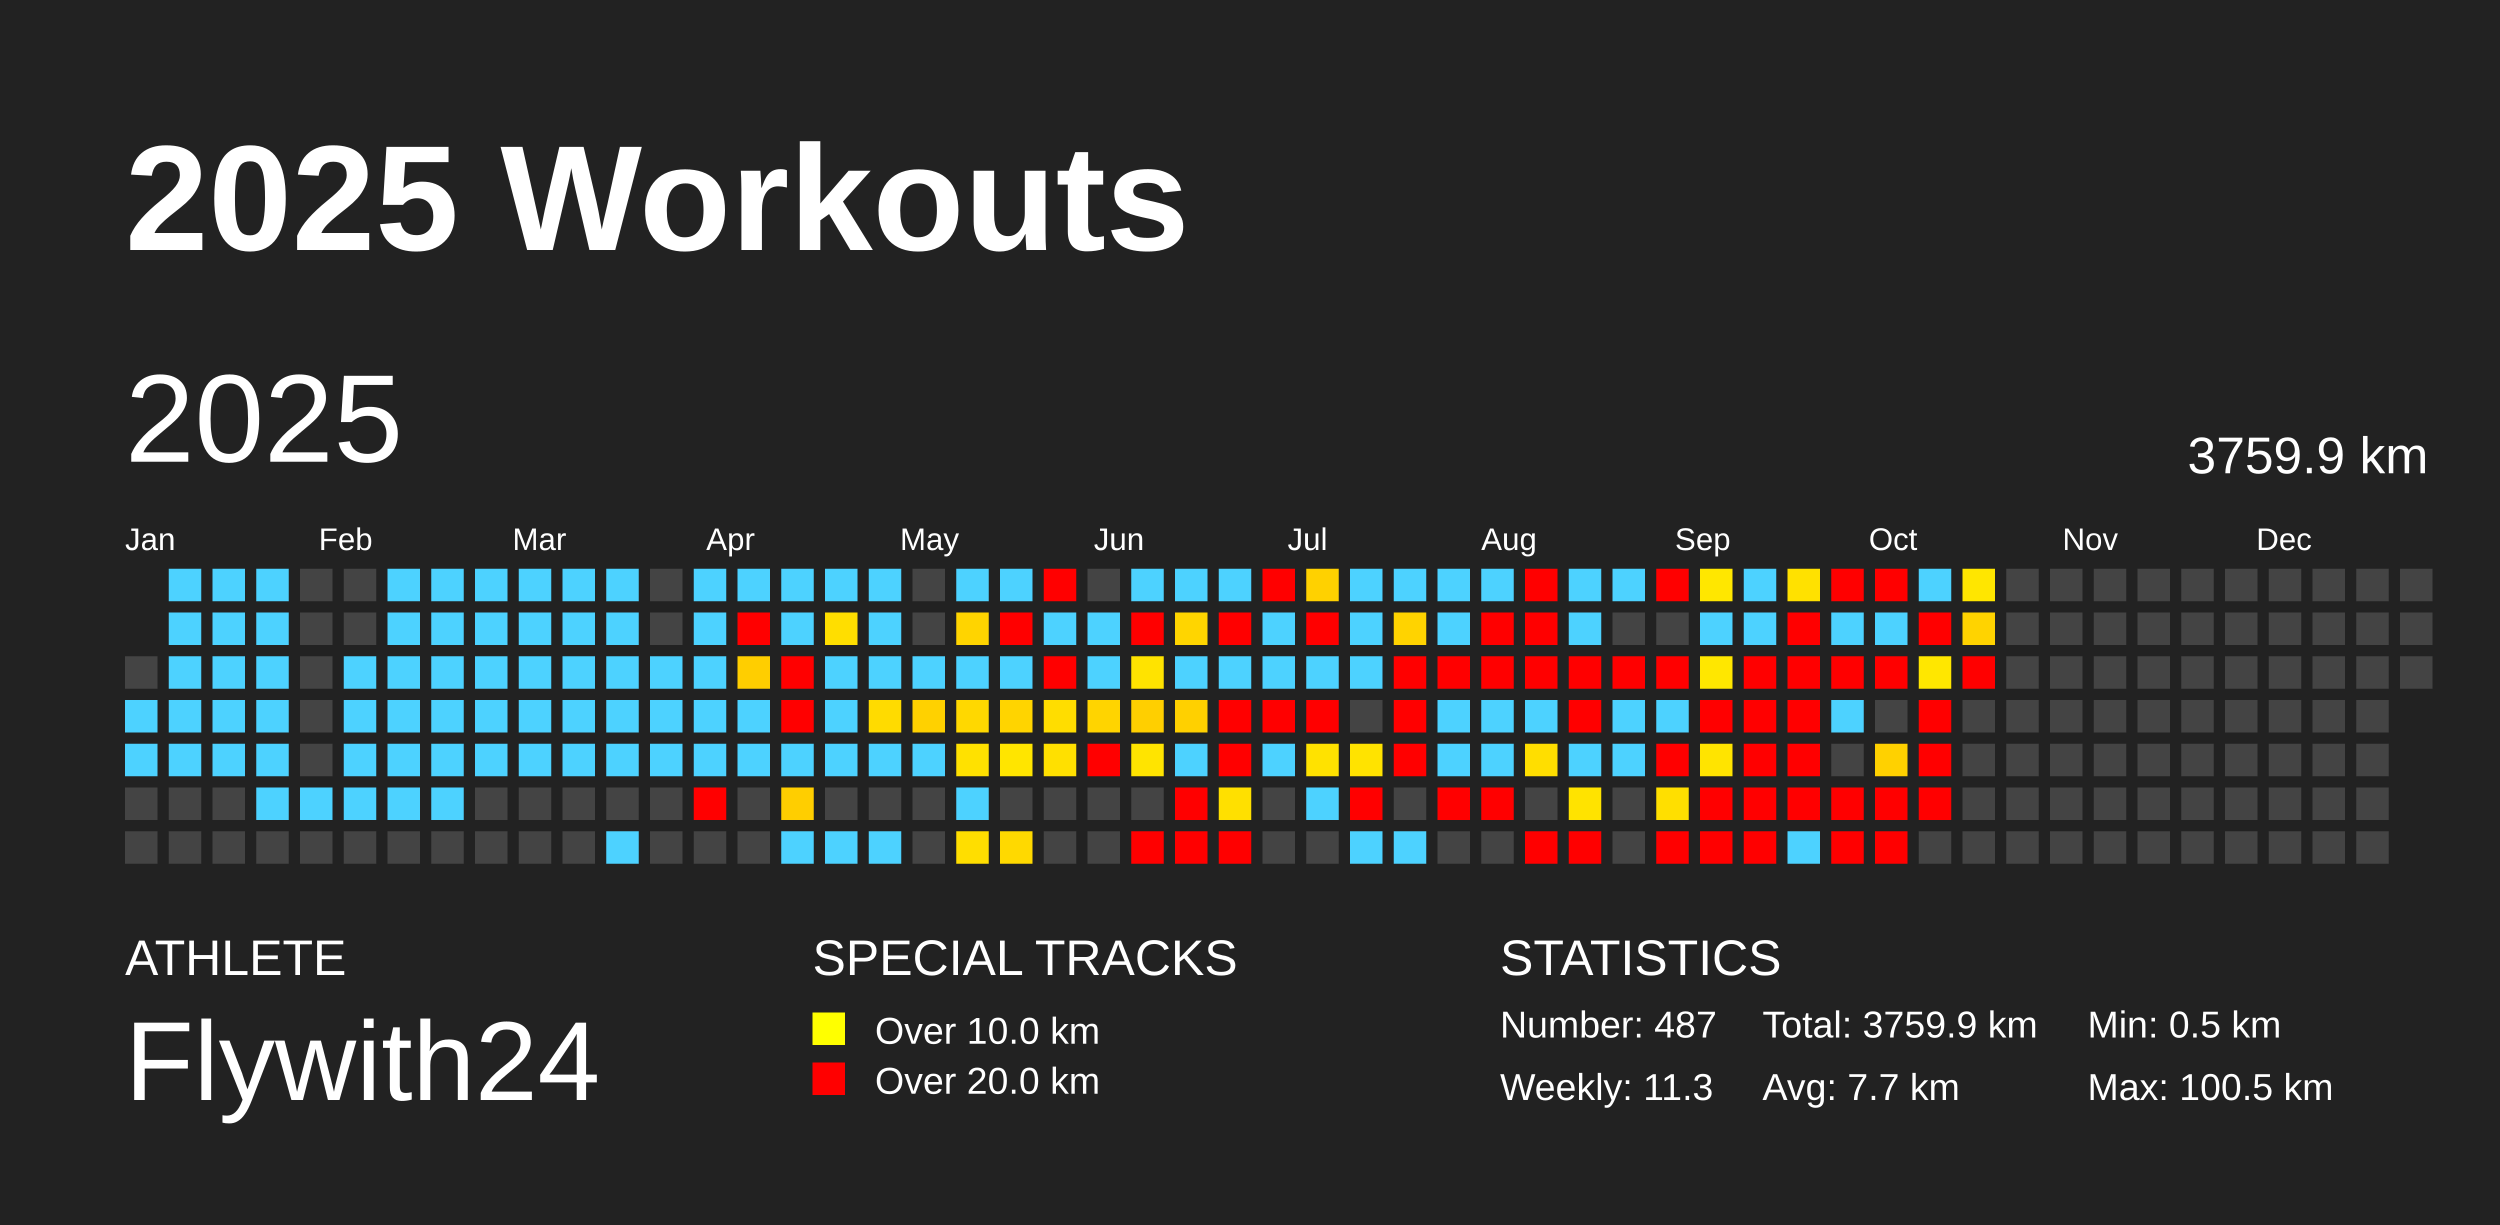
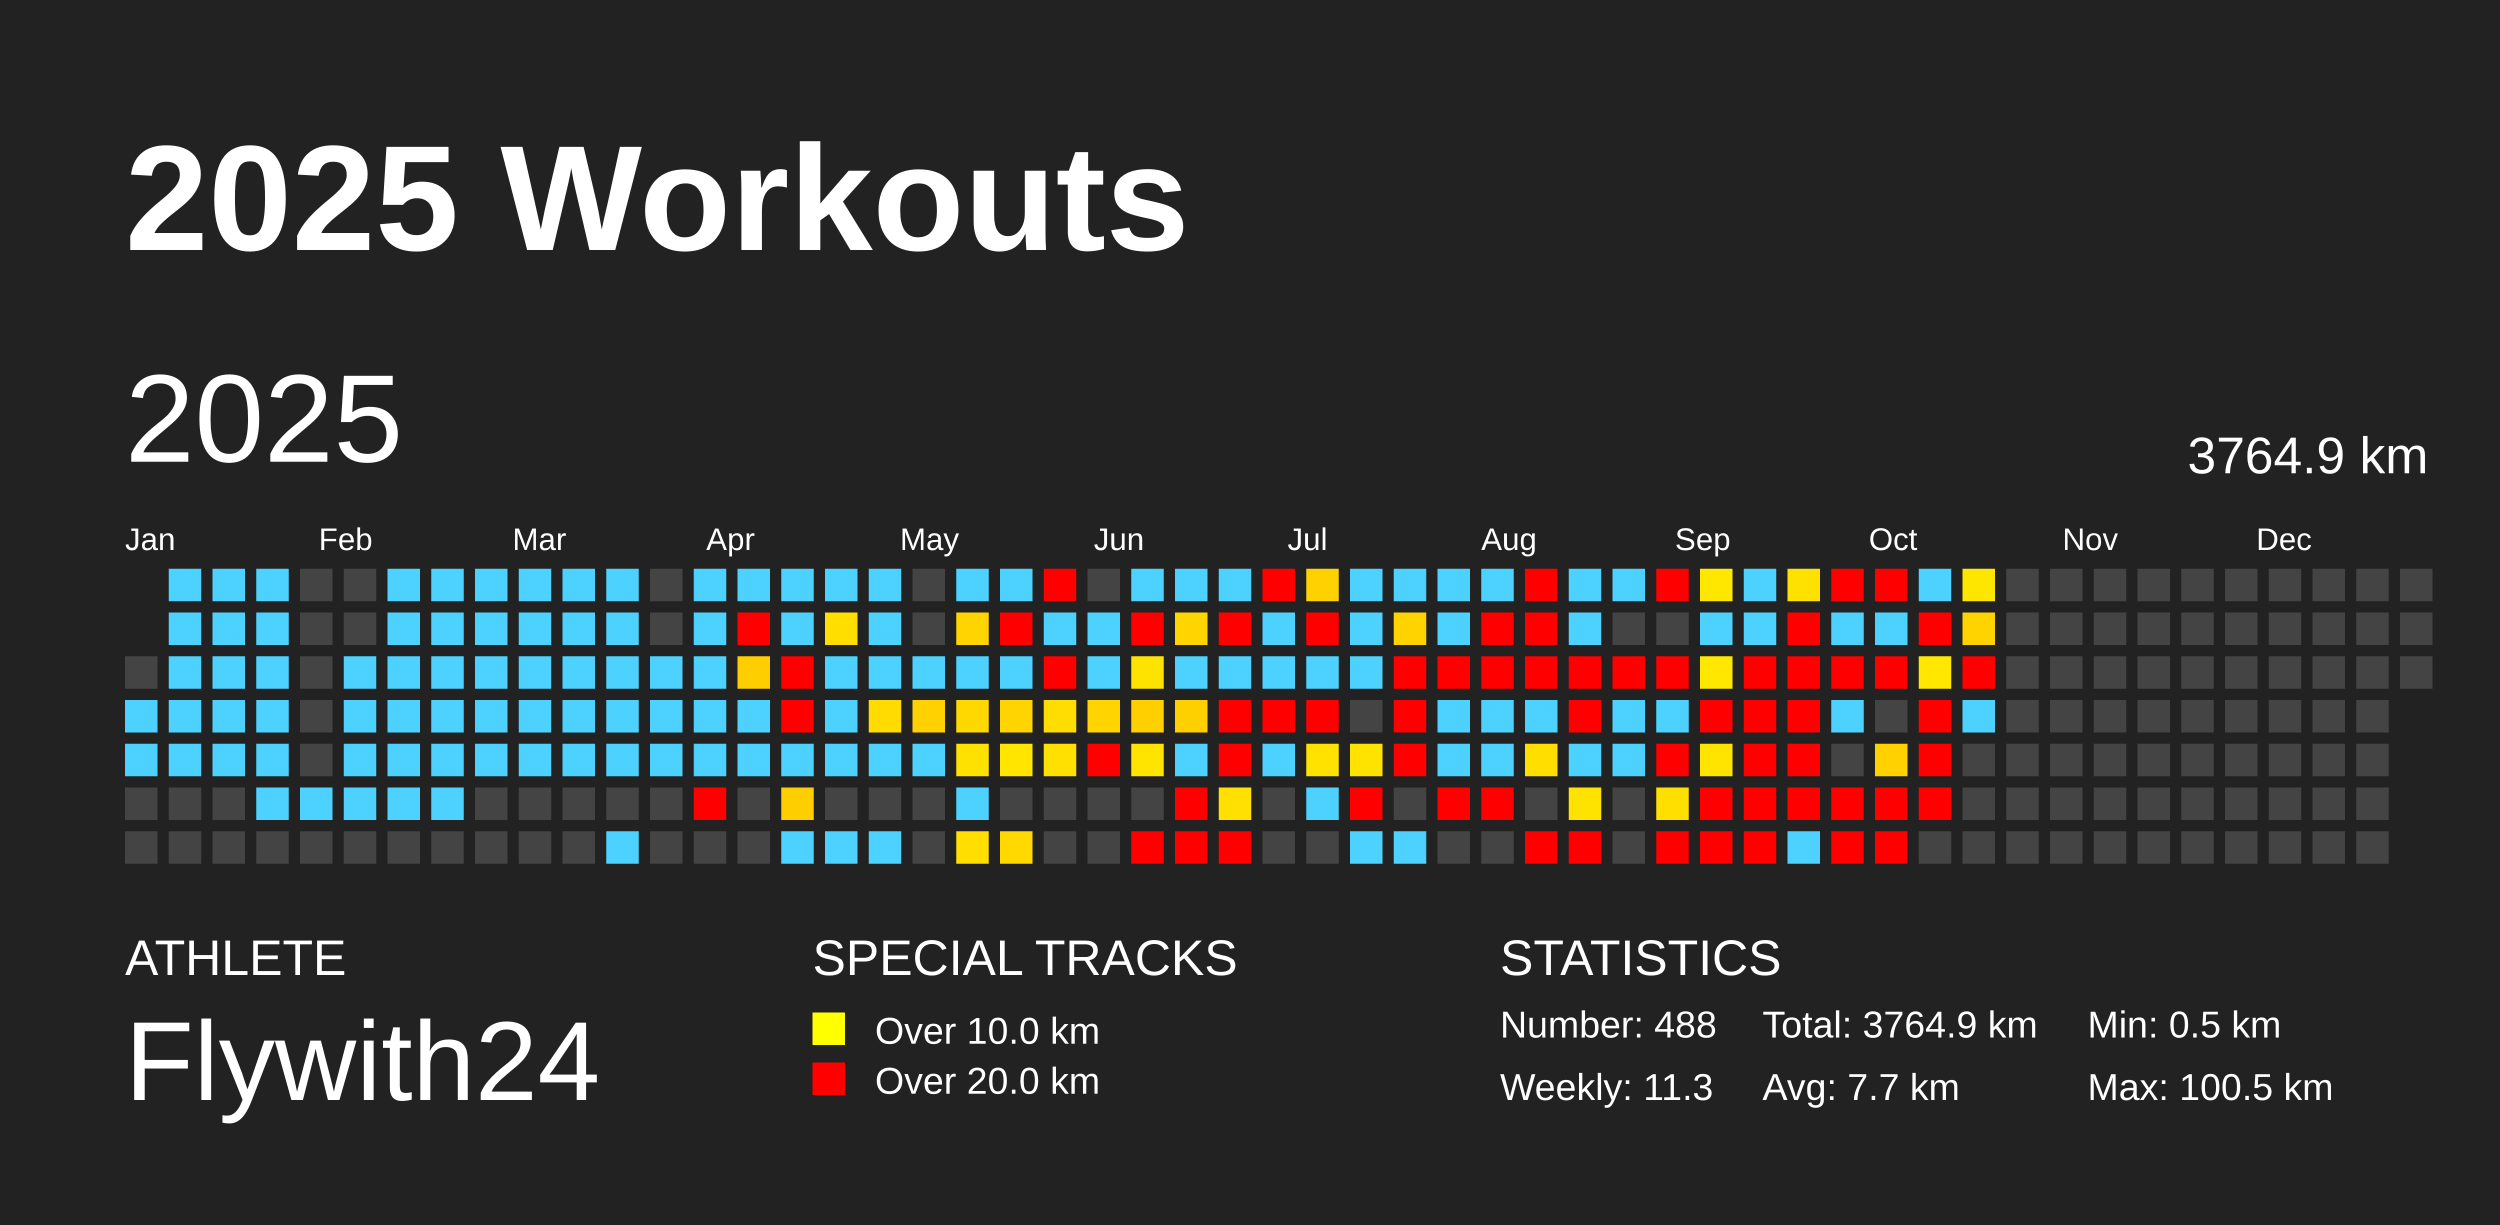
<svg xmlns="http://www.w3.org/2000/svg" baseProfile="full" height="98mm" version="1.1" viewBox="0,0,200,98" width="200mm">
  <defs />
  <rect fill="#222222" height="98" width="200" x="0" y="0" />
  <text fill="#FFFFFF" style="font-size:12px; font-family:Arial; font-weight:bold;" x="10" y="20">2025 Workouts</text>
  <text fill="#FFFFFF" style="font-size:4px; font-family:Arial" x="10" y="78">ATHLETE</text>
  <text fill="#FFFFFF" style="font-size:9px; font-family:Arial" x="10" y="88">Flywith24</text>
  <text fill="#FFFFFF" style="font-size:4px; font-family:Arial" x="65" y="78">SPECIAL TRACKS</text>
  <rect fill="yellow" height="2.6" width="2.6" x="65" y="81" />
  <text fill="#FFFFFF" style="font-size:3px; font-family:Arial" x="70" y="83.5">Over 10.0 km</text>
  <rect fill="red" height="2.6" width="2.6" x="65" y="85" />
  <text fill="#FFFFFF" style="font-size:3px; font-family:Arial" x="70" y="87.5">Over 20.0 km</text>
  <text fill="#FFFFFF" style="font-size:4px; font-family:Arial" x="120" y="78">STATISTICS</text>
-   <text fill="#FFFFFF" style="font-size:3px; font-family:Arial" x="120" y="83">Number: 487</text>
+   <text fill="#FFFFFF" style="font-size:3px; font-family:Arial" x="120" y="83">Number: 488</text>
  <text fill="#FFFFFF" style="font-size:3px; font-family:Arial" x="120" y="88">Weekly: 11.3</text>
-   <text fill="#FFFFFF" style="font-size:3px; font-family:Arial" x="141" y="83">Total: 3759.9 km</text>
+   <text fill="#FFFFFF" style="font-size:3px; font-family:Arial" x="141" y="83">Total: 3764.9 km</text>
  <text fill="#FFFFFF" style="font-size:3px; font-family:Arial" x="141" y="88">Avg: 7.7 km</text>
  <text fill="#FFFFFF" style="font-size:3px; font-family:Arial" x="167" y="83">Min: 0.5 km</text>
  <text fill="#FFFFFF" style="font-size:3px; font-family:Arial" x="167" y="88">Max: 100.5 km</text>
  <text dominant-baseline="hanging" fill="#FFFFFF" style="font-size:10.0px; font-family:Arial;" x="10" y="30">2025</text>
-   <text dominant-baseline="hanging" fill="#FFFFFF" style="font-size:4.125px; font-family:Arial;" x="175" y="35">3759.9 km</text>
+   <text dominant-baseline="hanging" fill="#FFFFFF" style="font-size:4.125px; font-family:Arial;" x="175" y="35">3764.9 km</text>
  <text fill="#FFFFFF" style="font-size:2.5px; font-family:Arial" x="10.0" y="44">Jan</text>
  <text fill="#FFFFFF" style="font-size:2.5px; font-family:Arial" x="25.5" y="44">Feb</text>
  <text fill="#FFFFFF" style="font-size:2.5px; font-family:Arial" x="41.0" y="44">Mar</text>
  <text fill="#FFFFFF" style="font-size:2.5px; font-family:Arial" x="56.5" y="44">Apr</text>
  <text fill="#FFFFFF" style="font-size:2.5px; font-family:Arial" x="72.0" y="44">May</text>
  <text fill="#FFFFFF" style="font-size:2.5px; font-family:Arial" x="87.5" y="44">Jun</text>
  <text fill="#FFFFFF" style="font-size:2.5px; font-family:Arial" x="103.0" y="44">Jul</text>
  <text fill="#FFFFFF" style="font-size:2.5px; font-family:Arial" x="118.5" y="44">Aug</text>
  <text fill="#FFFFFF" style="font-size:2.5px; font-family:Arial" x="134.0" y="44">Sep</text>
  <text fill="#FFFFFF" style="font-size:2.5px; font-family:Arial" x="149.5" y="44">Oct</text>
  <text fill="#FFFFFF" style="font-size:2.5px; font-family:Arial" x="165.0" y="44">Nov</text>
  <text fill="#FFFFFF" style="font-size:2.5px; font-family:Arial" x="180.5" y="44">Dec</text>
  <rect fill="#444444" height="2.6" width="2.6" x="10.0" y="52.5" />
  <rect fill="#4dd2ff" height="2.6" width="2.6" x="10.0" y="56.0" />
  <rect fill="#4dd2ff" height="2.6" width="2.6" x="10.0" y="59.5" />
  <rect fill="#444444" height="2.6" width="2.6" x="10.0" y="63.0" />
  <rect fill="#444444" height="2.6" width="2.6" x="10.0" y="66.5" />
  <rect fill="#4dd2ff" height="2.6" width="2.6" x="13.5" y="45.5" />
  <rect fill="#4dd2ff" height="2.6" width="2.6" x="13.5" y="49.0" />
  <rect fill="#4dd2ff" height="2.6" width="2.6" x="13.5" y="52.5" />
  <rect fill="#4dd2ff" height="2.6" width="2.6" x="13.5" y="56.0" />
  <rect fill="#4dd2ff" height="2.6" width="2.6" x="13.5" y="59.5" />
  <rect fill="#444444" height="2.6" width="2.6" x="13.5" y="63.0" />
  <rect fill="#444444" height="2.6" width="2.6" x="13.5" y="66.5" />
  <rect fill="#4dd2ff" height="2.6" width="2.6" x="17.0" y="45.5" />
  <rect fill="#4dd2ff" height="2.6" width="2.6" x="17.0" y="49.0" />
  <rect fill="#4dd2ff" height="2.6" width="2.6" x="17.0" y="52.5" />
  <rect fill="#4dd2ff" height="2.6" width="2.6" x="17.0" y="56.0" />
  <rect fill="#4dd2ff" height="2.6" width="2.6" x="17.0" y="59.5" />
  <rect fill="#444444" height="2.6" width="2.6" x="17.0" y="63.0" />
  <rect fill="#444444" height="2.6" width="2.6" x="17.0" y="66.5" />
  <rect fill="#4dd2ff" height="2.6" width="2.6" x="20.5" y="45.5" />
  <rect fill="#4dd2ff" height="2.6" width="2.6" x="20.5" y="49.0" />
  <rect fill="#4dd2ff" height="2.6" width="2.6" x="20.5" y="52.5" />
  <rect fill="#4dd2ff" height="2.6" width="2.6" x="20.5" y="56.0" />
  <rect fill="#4dd2ff" height="2.6" width="2.6" x="20.5" y="59.5" />
  <rect fill="#4dd2ff" height="2.6" width="2.6" x="20.5" y="63.0" />
  <rect fill="#444444" height="2.6" width="2.6" x="20.5" y="66.5" />
  <rect fill="#444444" height="2.6" width="2.6" x="24.0" y="45.5" />
  <rect fill="#444444" height="2.6" width="2.6" x="24.0" y="49.0" />
  <rect fill="#444444" height="2.6" width="2.6" x="24.0" y="52.5" />
  <rect fill="#444444" height="2.6" width="2.6" x="24.0" y="56.0" />
  <rect fill="#444444" height="2.6" width="2.6" x="24.0" y="59.5" />
  <rect fill="#4dd2ff" height="2.6" width="2.6" x="24.0" y="63.0" />
  <rect fill="#444444" height="2.6" width="2.6" x="24.0" y="66.5" />
  <rect fill="#444444" height="2.6" width="2.6" x="27.5" y="45.5" />
  <rect fill="#444444" height="2.6" width="2.6" x="27.5" y="49.0" />
  <rect fill="#4dd2ff" height="2.6" width="2.6" x="27.5" y="52.5" />
  <rect fill="#4dd2ff" height="2.6" width="2.6" x="27.5" y="56.0" />
  <rect fill="#4dd2ff" height="2.6" width="2.6" x="27.5" y="59.5" />
  <rect fill="#4dd2ff" height="2.6" width="2.6" x="27.5" y="63.0" />
  <rect fill="#444444" height="2.6" width="2.6" x="27.5" y="66.5" />
  <rect fill="#4dd2ff" height="2.6" width="2.6" x="31.0" y="45.5" />
  <rect fill="#4dd2ff" height="2.6" width="2.6" x="31.0" y="49.0" />
  <rect fill="#4dd2ff" height="2.6" width="2.6" x="31.0" y="52.5" />
  <rect fill="#4dd2ff" height="2.6" width="2.6" x="31.0" y="56.0" />
  <rect fill="#4dd2ff" height="2.6" width="2.6" x="31.0" y="59.5" />
  <rect fill="#4dd2ff" height="2.6" width="2.6" x="31.0" y="63.0" />
  <rect fill="#444444" height="2.6" width="2.6" x="31.0" y="66.5" />
  <rect fill="#4dd2ff" height="2.6" width="2.6" x="34.5" y="45.5" />
  <rect fill="#4dd2ff" height="2.6" width="2.6" x="34.5" y="49.0" />
  <rect fill="#4dd2ff" height="2.6" width="2.6" x="34.5" y="52.5" />
  <rect fill="#4dd2ff" height="2.6" width="2.6" x="34.5" y="56.0" />
  <rect fill="#4dd2ff" height="2.6" width="2.6" x="34.5" y="59.5" />
  <rect fill="#4dd2ff" height="2.6" width="2.6" x="34.5" y="63.0" />
  <rect fill="#444444" height="2.6" width="2.6" x="34.5" y="66.5" />
  <rect fill="#4dd2ff" height="2.6" width="2.6" x="38.0" y="45.5" />
  <rect fill="#4dd2ff" height="2.6" width="2.6" x="38.0" y="49.0" />
  <rect fill="#4dd2ff" height="2.6" width="2.6" x="38.0" y="52.5" />
  <rect fill="#4dd2ff" height="2.6" width="2.6" x="38.0" y="56.0" />
  <rect fill="#4dd2ff" height="2.6" width="2.6" x="38.0" y="59.5" />
  <rect fill="#444444" height="2.6" width="2.6" x="38.0" y="63.0" />
  <rect fill="#444444" height="2.6" width="2.6" x="38.0" y="66.5" />
  <rect fill="#4dd2ff" height="2.6" width="2.6" x="41.5" y="45.5" />
  <rect fill="#4dd2ff" height="2.6" width="2.6" x="41.5" y="49.0" />
  <rect fill="#4dd2ff" height="2.6" width="2.6" x="41.5" y="52.5" />
  <rect fill="#4dd2ff" height="2.6" width="2.6" x="41.5" y="56.0" />
  <rect fill="#4dd2ff" height="2.6" width="2.6" x="41.5" y="59.5" />
  <rect fill="#444444" height="2.6" width="2.6" x="41.5" y="63.0" />
  <rect fill="#444444" height="2.6" width="2.6" x="41.5" y="66.5" />
  <rect fill="#4dd2ff" height="2.6" width="2.6" x="45.0" y="45.5" />
  <rect fill="#4dd2ff" height="2.6" width="2.6" x="45.0" y="49.0" />
  <rect fill="#4dd2ff" height="2.6" width="2.6" x="45.0" y="52.5" />
  <rect fill="#4dd2ff" height="2.6" width="2.6" x="45.0" y="56.0" />
  <rect fill="#4dd2ff" height="2.6" width="2.6" x="45.0" y="59.5" />
  <rect fill="#444444" height="2.6" width="2.6" x="45.0" y="63.0" />
  <rect fill="#444444" height="2.6" width="2.6" x="45.0" y="66.5" />
  <rect fill="#4dd2ff" height="2.6" width="2.6" x="48.5" y="45.5" />
  <rect fill="#4dd2ff" height="2.6" width="2.6" x="48.5" y="49.0" />
  <rect fill="#4dd2ff" height="2.6" width="2.6" x="48.5" y="52.5" />
  <rect fill="#4dd2ff" height="2.6" width="2.6" x="48.5" y="56.0" />
  <rect fill="#4dd2ff" height="2.6" width="2.6" x="48.5" y="59.5" />
  <rect fill="#444444" height="2.6" width="2.6" x="48.5" y="63.0" />
  <rect fill="#4dd2ff" height="2.6" width="2.6" x="48.5" y="66.5" />
  <rect fill="#444444" height="2.6" width="2.6" x="52.0" y="45.5" />
  <rect fill="#444444" height="2.6" width="2.6" x="52.0" y="49.0" />
  <rect fill="#4dd2ff" height="2.6" width="2.6" x="52.0" y="52.5" />
  <rect fill="#4dd2ff" height="2.6" width="2.6" x="52.0" y="56.0" />
  <rect fill="#4dd2ff" height="2.6" width="2.6" x="52.0" y="59.5" />
  <rect fill="#444444" height="2.6" width="2.6" x="52.0" y="63.0" />
  <rect fill="#444444" height="2.6" width="2.6" x="52.0" y="66.5" />
  <rect fill="#4dd2ff" height="2.6" width="2.6" x="55.5" y="45.5" />
  <rect fill="#4dd2ff" height="2.6" width="2.6" x="55.5" y="49.0" />
  <rect fill="#4dd2ff" height="2.6" width="2.6" x="55.5" y="52.5" />
  <rect fill="#4dd2ff" height="2.6" width="2.6" x="55.5" y="56.0" />
  <rect fill="#4dd2ff" height="2.6" width="2.6" x="55.5" y="59.5" />
  <rect fill="red" height="2.6" width="2.6" x="55.5" y="63.0" />
  <rect fill="#444444" height="2.6" width="2.6" x="55.5" y="66.5" />
  <rect fill="#4dd2ff" height="2.6" width="2.6" x="59.0" y="45.5" />
  <rect fill="red" height="2.6" width="2.6" x="59.0" y="49.0" />
  <rect fill="#ffce00" height="2.6" width="2.6" x="59.0" y="52.5" />
  <rect fill="#4dd2ff" height="2.6" width="2.6" x="59.0" y="56.0" />
  <rect fill="#4dd2ff" height="2.6" width="2.6" x="59.0" y="59.5" />
  <rect fill="#444444" height="2.6" width="2.6" x="59.0" y="63.0" />
  <rect fill="#444444" height="2.6" width="2.6" x="59.0" y="66.5" />
  <rect fill="#4dd2ff" height="2.6" width="2.6" x="62.5" y="45.5" />
  <rect fill="#4dd2ff" height="2.6" width="2.6" x="62.5" y="49.0" />
  <rect fill="red" height="2.6" width="2.6" x="62.5" y="52.5" />
  <rect fill="red" height="2.6" width="2.6" x="62.5" y="56.0" />
  <rect fill="#4dd2ff" height="2.6" width="2.6" x="62.5" y="59.5" />
  <rect fill="#ffce00" height="2.6" width="2.6" x="62.5" y="63.0" />
  <rect fill="#4dd2ff" height="2.6" width="2.6" x="62.5" y="66.5" />
  <rect fill="#4dd2ff" height="2.6" width="2.6" x="66.0" y="45.5" />
  <rect fill="#ffde00" height="2.6" width="2.6" x="66.0" y="49.0" />
  <rect fill="#4dd2ff" height="2.6" width="2.6" x="66.0" y="52.5" />
  <rect fill="#4dd2ff" height="2.6" width="2.6" x="66.0" y="56.0" />
  <rect fill="#4dd2ff" height="2.6" width="2.6" x="66.0" y="59.5" />
  <rect fill="#444444" height="2.6" width="2.6" x="66.0" y="63.0" />
  <rect fill="#4dd2ff" height="2.6" width="2.6" x="66.0" y="66.5" />
  <rect fill="#4dd2ff" height="2.6" width="2.6" x="69.5" y="45.5" />
  <rect fill="#4dd2ff" height="2.6" width="2.6" x="69.5" y="49.0" />
  <rect fill="#4dd2ff" height="2.6" width="2.6" x="69.5" y="52.5" />
  <rect fill="#ffdb00" height="2.6" width="2.6" x="69.5" y="56.0" />
  <rect fill="#4dd2ff" height="2.6" width="2.6" x="69.5" y="59.5" />
  <rect fill="#444444" height="2.6" width="2.6" x="69.5" y="63.0" />
  <rect fill="#4dd2ff" height="2.6" width="2.6" x="69.5" y="66.5" />
  <rect fill="#444444" height="2.6" width="2.6" x="73.0" y="45.5" />
  <rect fill="#444444" height="2.6" width="2.6" x="73.0" y="49.0" />
  <rect fill="#4dd2ff" height="2.6" width="2.6" x="73.0" y="52.5" />
  <rect fill="#ffd100" height="2.6" width="2.6" x="73.0" y="56.0" />
  <rect fill="#4dd2ff" height="2.6" width="2.6" x="73.0" y="59.5" />
  <rect fill="#444444" height="2.6" width="2.6" x="73.0" y="63.0" />
  <rect fill="#444444" height="2.6" width="2.6" x="73.0" y="66.5" />
  <rect fill="#4dd2ff" height="2.6" width="2.6" x="76.5" y="45.5" />
  <rect fill="#ffd400" height="2.6" width="2.6" x="76.5" y="49.0" />
  <rect fill="#4dd2ff" height="2.6" width="2.6" x="76.5" y="52.5" />
  <rect fill="#ffd800" height="2.6" width="2.6" x="76.5" y="56.0" />
  <rect fill="#ffe100" height="2.6" width="2.6" x="76.5" y="59.5" />
  <rect fill="#4dd2ff" height="2.6" width="2.6" x="76.5" y="63.0" />
  <rect fill="#ffde00" height="2.6" width="2.6" x="76.5" y="66.5" />
  <rect fill="#4dd2ff" height="2.6" width="2.6" x="80.0" y="45.5" />
  <rect fill="red" height="2.6" width="2.6" x="80.0" y="49.0" />
  <rect fill="#4dd2ff" height="2.6" width="2.6" x="80.0" y="52.5" />
  <rect fill="#ffd400" height="2.6" width="2.6" x="80.0" y="56.0" />
  <rect fill="#ffe500" height="2.6" width="2.6" x="80.0" y="59.5" />
  <rect fill="#444444" height="2.6" width="2.6" x="80.0" y="63.0" />
  <rect fill="#ffd900" height="2.6" width="2.6" x="80.0" y="66.5" />
  <rect fill="red" height="2.6" width="2.6" x="83.5" y="45.5" />
  <rect fill="#4dd2ff" height="2.6" width="2.6" x="83.5" y="49.0" />
  <rect fill="red" height="2.6" width="2.6" x="83.5" y="52.5" />
  <rect fill="#ffdd00" height="2.6" width="2.6" x="83.5" y="56.0" />
  <rect fill="#ffe000" height="2.6" width="2.6" x="83.5" y="59.5" />
  <rect fill="#444444" height="2.6" width="2.6" x="83.5" y="63.0" />
  <rect fill="#444444" height="2.6" width="2.6" x="83.5" y="66.5" />
  <rect fill="#444444" height="2.6" width="2.6" x="87.0" y="45.5" />
  <rect fill="#4dd2ff" height="2.6" width="2.6" x="87.0" y="49.0" />
  <rect fill="#4dd2ff" height="2.6" width="2.6" x="87.0" y="52.5" />
  <rect fill="#ffd400" height="2.6" width="2.6" x="87.0" y="56.0" />
  <rect fill="red" height="2.6" width="2.6" x="87.0" y="59.5" />
  <rect fill="#444444" height="2.6" width="2.6" x="87.0" y="63.0" />
  <rect fill="#444444" height="2.6" width="2.6" x="87.0" y="66.5" />
  <rect fill="#4dd2ff" height="2.6" width="2.6" x="90.5" y="45.5" />
  <rect fill="red" height="2.6" width="2.6" x="90.5" y="49.0" />
  <rect fill="#ffe300" height="2.6" width="2.6" x="90.5" y="52.5" />
  <rect fill="#ffcf00" height="2.6" width="2.6" x="90.5" y="56.0" />
  <rect fill="#ffe400" height="2.6" width="2.6" x="90.5" y="59.5" />
  <rect fill="#444444" height="2.6" width="2.6" x="90.5" y="63.0" />
  <rect fill="red" height="2.6" width="2.6" x="90.5" y="66.5" />
  <rect fill="#4dd2ff" height="2.6" width="2.6" x="94.0" y="45.5" />
  <rect fill="#ffd500" height="2.6" width="2.6" x="94.0" y="49.0" />
  <rect fill="#4dd2ff" height="2.6" width="2.6" x="94.0" y="52.5" />
  <rect fill="#ffd000" height="2.6" width="2.6" x="94.0" y="56.0" />
  <rect fill="#4dd2ff" height="2.6" width="2.6" x="94.0" y="59.5" />
  <rect fill="red" height="2.6" width="2.6" x="94.0" y="63.0" />
  <rect fill="red" height="2.6" width="2.6" x="94.0" y="66.5" />
  <rect fill="#4dd2ff" height="2.6" width="2.6" x="97.5" y="45.5" />
  <rect fill="red" height="2.6" width="2.6" x="97.5" y="49.0" />
  <rect fill="#4dd2ff" height="2.6" width="2.6" x="97.5" y="52.5" />
  <rect fill="red" height="2.6" width="2.6" x="97.5" y="56.0" />
  <rect fill="red" height="2.6" width="2.6" x="97.5" y="59.5" />
  <rect fill="#ffe000" height="2.6" width="2.6" x="97.5" y="63.0" />
  <rect fill="red" height="2.6" width="2.6" x="97.5" y="66.5" />
  <rect fill="red" height="2.6" width="2.6" x="101.0" y="45.5" />
  <rect fill="#4dd2ff" height="2.6" width="2.6" x="101.0" y="49.0" />
  <rect fill="#4dd2ff" height="2.6" width="2.6" x="101.0" y="52.5" />
  <rect fill="red" height="2.6" width="2.6" x="101.0" y="56.0" />
  <rect fill="#4dd2ff" height="2.6" width="2.6" x="101.0" y="59.5" />
  <rect fill="#444444" height="2.6" width="2.6" x="101.0" y="63.0" />
  <rect fill="#444444" height="2.6" width="2.6" x="101.0" y="66.5" />
  <rect fill="#ffd100" height="2.6" width="2.6" x="104.5" y="45.5" />
  <rect fill="red" height="2.6" width="2.6" x="104.5" y="49.0" />
  <rect fill="#4dd2ff" height="2.6" width="2.6" x="104.5" y="52.5" />
  <rect fill="red" height="2.6" width="2.6" x="104.5" y="56.0" />
  <rect fill="#ffe200" height="2.6" width="2.6" x="104.5" y="59.5" />
  <rect fill="#4dd2ff" height="2.6" width="2.6" x="104.5" y="63.0" />
  <rect fill="#444444" height="2.6" width="2.6" x="104.5" y="66.5" />
  <rect fill="#4dd2ff" height="2.6" width="2.6" x="108.0" y="45.5" />
  <rect fill="#4dd2ff" height="2.6" width="2.6" x="108.0" y="49.0" />
  <rect fill="#4dd2ff" height="2.6" width="2.6" x="108.0" y="52.5" />
  <rect fill="#444444" height="2.6" width="2.6" x="108.0" y="56.0" />
  <rect fill="#ffe300" height="2.6" width="2.6" x="108.0" y="59.5" />
  <rect fill="red" height="2.6" width="2.6" x="108.0" y="63.0" />
  <rect fill="#4dd2ff" height="2.6" width="2.6" x="108.0" y="66.5" />
  <rect fill="#4dd2ff" height="2.6" width="2.6" x="111.5" y="45.5" />
  <rect fill="#ffd300" height="2.6" width="2.6" x="111.5" y="49.0" />
  <rect fill="red" height="2.6" width="2.6" x="111.5" y="52.5" />
  <rect fill="red" height="2.6" width="2.6" x="111.5" y="56.0" />
  <rect fill="red" height="2.6" width="2.6" x="111.5" y="59.5" />
  <rect fill="#444444" height="2.6" width="2.6" x="111.5" y="63.0" />
  <rect fill="#4dd2ff" height="2.6" width="2.6" x="111.5" y="66.5" />
  <rect fill="#4dd2ff" height="2.6" width="2.6" x="115.0" y="45.5" />
  <rect fill="#4dd2ff" height="2.6" width="2.6" x="115.0" y="49.0" />
  <rect fill="red" height="2.6" width="2.6" x="115.0" y="52.5" />
  <rect fill="#4dd2ff" height="2.6" width="2.6" x="115.0" y="56.0" />
  <rect fill="#4dd2ff" height="2.6" width="2.6" x="115.0" y="59.5" />
  <rect fill="red" height="2.6" width="2.6" x="115.0" y="63.0" />
  <rect fill="#444444" height="2.6" width="2.6" x="115.0" y="66.5" />
  <rect fill="#4dd2ff" height="2.6" width="2.6" x="118.5" y="45.5" />
  <rect fill="red" height="2.6" width="2.6" x="118.5" y="49.0" />
  <rect fill="red" height="2.6" width="2.6" x="118.5" y="52.5" />
  <rect fill="#4dd2ff" height="2.6" width="2.6" x="118.5" y="56.0" />
  <rect fill="#4dd2ff" height="2.6" width="2.6" x="118.5" y="59.5" />
  <rect fill="red" height="2.6" width="2.6" x="118.5" y="63.0" />
  <rect fill="#444444" height="2.6" width="2.6" x="118.5" y="66.5" />
  <rect fill="red" height="2.6" width="2.6" x="122.0" y="45.5" />
  <rect fill="red" height="2.6" width="2.6" x="122.0" y="49.0" />
  <rect fill="red" height="2.6" width="2.6" x="122.0" y="52.5" />
  <rect fill="#4dd2ff" height="2.6" width="2.6" x="122.0" y="56.0" />
  <rect fill="#ffde00" height="2.6" width="2.6" x="122.0" y="59.5" />
  <rect fill="#444444" height="2.6" width="2.6" x="122.0" y="63.0" />
  <rect fill="red" height="2.6" width="2.6" x="122.0" y="66.5" />
  <rect fill="#4dd2ff" height="2.6" width="2.6" x="125.5" y="45.5" />
  <rect fill="#4dd2ff" height="2.6" width="2.6" x="125.5" y="49.0" />
  <rect fill="red" height="2.6" width="2.6" x="125.5" y="52.5" />
  <rect fill="red" height="2.6" width="2.6" x="125.5" y="56.0" />
  <rect fill="#4dd2ff" height="2.6" width="2.6" x="125.5" y="59.5" />
  <rect fill="#ffe300" height="2.6" width="2.6" x="125.5" y="63.0" />
  <rect fill="red" height="2.6" width="2.6" x="125.5" y="66.5" />
  <rect fill="#4dd2ff" height="2.6" width="2.6" x="129.0" y="45.5" />
  <rect fill="#444444" height="2.6" width="2.6" x="129.0" y="49.0" />
  <rect fill="red" height="2.6" width="2.6" x="129.0" y="52.5" />
  <rect fill="#4dd2ff" height="2.6" width="2.6" x="129.0" y="56.0" />
  <rect fill="#4dd2ff" height="2.6" width="2.6" x="129.0" y="59.5" />
  <rect fill="#444444" height="2.6" width="2.6" x="129.0" y="63.0" />
  <rect fill="#444444" height="2.6" width="2.6" x="129.0" y="66.5" />
  <rect fill="red" height="2.6" width="2.6" x="132.5" y="45.5" />
  <rect fill="#444444" height="2.6" width="2.6" x="132.5" y="49.0" />
  <rect fill="red" height="2.6" width="2.6" x="132.5" y="52.5" />
  <rect fill="#4dd2ff" height="2.6" width="2.6" x="132.5" y="56.0" />
  <rect fill="red" height="2.6" width="2.6" x="132.5" y="59.5" />
  <rect fill="#ffdf00" height="2.6" width="2.6" x="132.5" y="63.0" />
  <rect fill="red" height="2.6" width="2.6" x="132.5" y="66.5" />
  <rect fill="#ffe700" height="2.6" width="2.6" x="136.0" y="45.5" />
  <rect fill="#4dd2ff" height="2.6" width="2.6" x="136.0" y="49.0" />
  <rect fill="#ffe700" height="2.6" width="2.6" x="136.0" y="52.5" />
  <rect fill="red" height="2.6" width="2.6" x="136.0" y="56.0" />
  <rect fill="#ffe400" height="2.6" width="2.6" x="136.0" y="59.5" />
  <rect fill="red" height="2.6" width="2.6" x="136.0" y="63.0" />
  <rect fill="red" height="2.6" width="2.6" x="136.0" y="66.5" />
  <rect fill="#4dd2ff" height="2.6" width="2.6" x="139.5" y="45.5" />
  <rect fill="#4dd2ff" height="2.6" width="2.6" x="139.5" y="49.0" />
  <rect fill="red" height="2.6" width="2.6" x="139.5" y="52.5" />
  <rect fill="red" height="2.6" width="2.6" x="139.5" y="56.0" />
  <rect fill="red" height="2.6" width="2.6" x="139.5" y="59.5" />
  <rect fill="red" height="2.6" width="2.6" x="139.5" y="63.0" />
  <rect fill="red" height="2.6" width="2.6" x="139.5" y="66.5" />
  <rect fill="#ffe100" height="2.6" width="2.6" x="143.0" y="45.5" />
  <rect fill="red" height="2.6" width="2.6" x="143.0" y="49.0" />
  <rect fill="red" height="2.6" width="2.6" x="143.0" y="52.5" />
  <rect fill="red" height="2.6" width="2.6" x="143.0" y="56.0" />
  <rect fill="red" height="2.6" width="2.6" x="143.0" y="59.5" />
  <rect fill="red" height="2.6" width="2.6" x="143.0" y="63.0" />
  <rect fill="#4dd2ff" height="2.6" width="2.6" x="143.0" y="66.5" />
  <rect fill="red" height="2.6" width="2.6" x="146.5" y="45.5" />
  <rect fill="#4dd2ff" height="2.6" width="2.6" x="146.5" y="49.0" />
  <rect fill="red" height="2.6" width="2.6" x="146.5" y="52.5" />
  <rect fill="#4dd2ff" height="2.6" width="2.6" x="146.5" y="56.0" />
  <rect fill="#444444" height="2.6" width="2.6" x="146.5" y="59.5" />
  <rect fill="red" height="2.6" width="2.6" x="146.5" y="63.0" />
  <rect fill="red" height="2.6" width="2.6" x="146.5" y="66.5" />
  <rect fill="red" height="2.6" width="2.6" x="150.0" y="45.5" />
  <rect fill="#4dd2ff" height="2.6" width="2.6" x="150.0" y="49.0" />
  <rect fill="red" height="2.6" width="2.6" x="150.0" y="52.5" />
  <rect fill="#444444" height="2.6" width="2.6" x="150.0" y="56.0" />
  <rect fill="#ffd100" height="2.6" width="2.6" x="150.0" y="59.5" />
  <rect fill="red" height="2.6" width="2.6" x="150.0" y="63.0" />
  <rect fill="red" height="2.6" width="2.6" x="150.0" y="66.5" />
  <rect fill="#4dd2ff" height="2.6" width="2.6" x="153.5" y="45.5" />
  <rect fill="red" height="2.6" width="2.6" x="153.5" y="49.0" />
  <rect fill="#ffe700" height="2.6" width="2.6" x="153.5" y="52.5" />
  <rect fill="red" height="2.6" width="2.6" x="153.5" y="56.0" />
  <rect fill="red" height="2.6" width="2.6" x="153.5" y="59.5" />
  <rect fill="red" height="2.6" width="2.6" x="153.5" y="63.0" />
  <rect fill="#444444" height="2.6" width="2.6" x="153.5" y="66.5" />
  <rect fill="#ffe600" height="2.6" width="2.6" x="157.0" y="45.5" />
  <rect fill="#ffd300" height="2.6" width="2.6" x="157.0" y="49.0" />
  <rect fill="red" height="2.6" width="2.6" x="157.0" y="52.5" />
-   <rect fill="#444444" height="2.6" width="2.6" x="157.0" y="56.0" />
+   <rect fill="#4dd2ff" height="2.6" width="2.6" x="157.0" y="56.0" />
  <rect fill="#444444" height="2.6" width="2.6" x="157.0" y="59.5" />
  <rect fill="#444444" height="2.6" width="2.6" x="157.0" y="63.0" />
  <rect fill="#444444" height="2.6" width="2.6" x="157.0" y="66.5" />
  <rect fill="#444444" height="2.6" width="2.6" x="160.5" y="45.5" />
  <rect fill="#444444" height="2.6" width="2.6" x="160.5" y="49.0" />
  <rect fill="#444444" height="2.6" width="2.6" x="160.5" y="52.5" />
  <rect fill="#444444" height="2.6" width="2.6" x="160.5" y="56.0" />
  <rect fill="#444444" height="2.6" width="2.6" x="160.5" y="59.5" />
  <rect fill="#444444" height="2.6" width="2.6" x="160.5" y="63.0" />
  <rect fill="#444444" height="2.6" width="2.6" x="160.5" y="66.5" />
  <rect fill="#444444" height="2.6" width="2.6" x="164.0" y="45.5" />
  <rect fill="#444444" height="2.6" width="2.6" x="164.0" y="49.0" />
  <rect fill="#444444" height="2.6" width="2.6" x="164.0" y="52.5" />
  <rect fill="#444444" height="2.6" width="2.6" x="164.0" y="56.0" />
  <rect fill="#444444" height="2.6" width="2.6" x="164.0" y="59.5" />
  <rect fill="#444444" height="2.6" width="2.6" x="164.0" y="63.0" />
  <rect fill="#444444" height="2.6" width="2.6" x="164.0" y="66.5" />
  <rect fill="#444444" height="2.6" width="2.6" x="167.5" y="45.5" />
  <rect fill="#444444" height="2.6" width="2.6" x="167.5" y="49.0" />
  <rect fill="#444444" height="2.6" width="2.6" x="167.5" y="52.5" />
  <rect fill="#444444" height="2.6" width="2.6" x="167.5" y="56.0" />
  <rect fill="#444444" height="2.6" width="2.6" x="167.5" y="59.5" />
  <rect fill="#444444" height="2.6" width="2.6" x="167.5" y="63.0" />
  <rect fill="#444444" height="2.6" width="2.6" x="167.5" y="66.5" />
  <rect fill="#444444" height="2.6" width="2.6" x="171.0" y="45.5" />
  <rect fill="#444444" height="2.6" width="2.6" x="171.0" y="49.0" />
  <rect fill="#444444" height="2.6" width="2.6" x="171.0" y="52.5" />
  <rect fill="#444444" height="2.6" width="2.6" x="171.0" y="56.0" />
  <rect fill="#444444" height="2.6" width="2.6" x="171.0" y="59.5" />
  <rect fill="#444444" height="2.6" width="2.6" x="171.0" y="63.0" />
  <rect fill="#444444" height="2.6" width="2.6" x="171.0" y="66.5" />
  <rect fill="#444444" height="2.6" width="2.6" x="174.5" y="45.5" />
  <rect fill="#444444" height="2.6" width="2.6" x="174.5" y="49.0" />
  <rect fill="#444444" height="2.6" width="2.6" x="174.5" y="52.5" />
  <rect fill="#444444" height="2.6" width="2.6" x="174.5" y="56.0" />
  <rect fill="#444444" height="2.6" width="2.6" x="174.5" y="59.5" />
  <rect fill="#444444" height="2.6" width="2.6" x="174.5" y="63.0" />
  <rect fill="#444444" height="2.6" width="2.6" x="174.5" y="66.5" />
  <rect fill="#444444" height="2.6" width="2.6" x="178.0" y="45.5" />
  <rect fill="#444444" height="2.6" width="2.6" x="178.0" y="49.0" />
  <rect fill="#444444" height="2.6" width="2.6" x="178.0" y="52.5" />
  <rect fill="#444444" height="2.6" width="2.6" x="178.0" y="56.0" />
  <rect fill="#444444" height="2.6" width="2.6" x="178.0" y="59.5" />
  <rect fill="#444444" height="2.6" width="2.6" x="178.0" y="63.0" />
  <rect fill="#444444" height="2.6" width="2.6" x="178.0" y="66.5" />
  <rect fill="#444444" height="2.6" width="2.6" x="181.5" y="45.5" />
  <rect fill="#444444" height="2.6" width="2.6" x="181.5" y="49.0" />
  <rect fill="#444444" height="2.6" width="2.6" x="181.5" y="52.5" />
  <rect fill="#444444" height="2.6" width="2.6" x="181.5" y="56.0" />
  <rect fill="#444444" height="2.6" width="2.6" x="181.5" y="59.5" />
  <rect fill="#444444" height="2.6" width="2.6" x="181.5" y="63.0" />
  <rect fill="#444444" height="2.6" width="2.6" x="181.5" y="66.5" />
  <rect fill="#444444" height="2.6" width="2.6" x="185.0" y="45.5" />
  <rect fill="#444444" height="2.6" width="2.6" x="185.0" y="49.0" />
  <rect fill="#444444" height="2.6" width="2.6" x="185.0" y="52.5" />
  <rect fill="#444444" height="2.6" width="2.6" x="185.0" y="56.0" />
  <rect fill="#444444" height="2.6" width="2.6" x="185.0" y="59.5" />
  <rect fill="#444444" height="2.6" width="2.6" x="185.0" y="63.0" />
  <rect fill="#444444" height="2.6" width="2.6" x="185.0" y="66.5" />
  <rect fill="#444444" height="2.6" width="2.6" x="188.5" y="45.5" />
  <rect fill="#444444" height="2.6" width="2.6" x="188.5" y="49.0" />
  <rect fill="#444444" height="2.6" width="2.6" x="188.5" y="52.5" />
  <rect fill="#444444" height="2.6" width="2.6" x="188.5" y="56.0" />
  <rect fill="#444444" height="2.6" width="2.6" x="188.5" y="59.5" />
  <rect fill="#444444" height="2.6" width="2.6" x="188.5" y="63.0" />
  <rect fill="#444444" height="2.6" width="2.6" x="188.5" y="66.5" />
  <rect fill="#444444" height="2.6" width="2.6" x="192.0" y="45.5" />
  <rect fill="#444444" height="2.6" width="2.6" x="192.0" y="49.0" />
  <rect fill="#444444" height="2.6" width="2.6" x="192.0" y="52.5" />
</svg>
